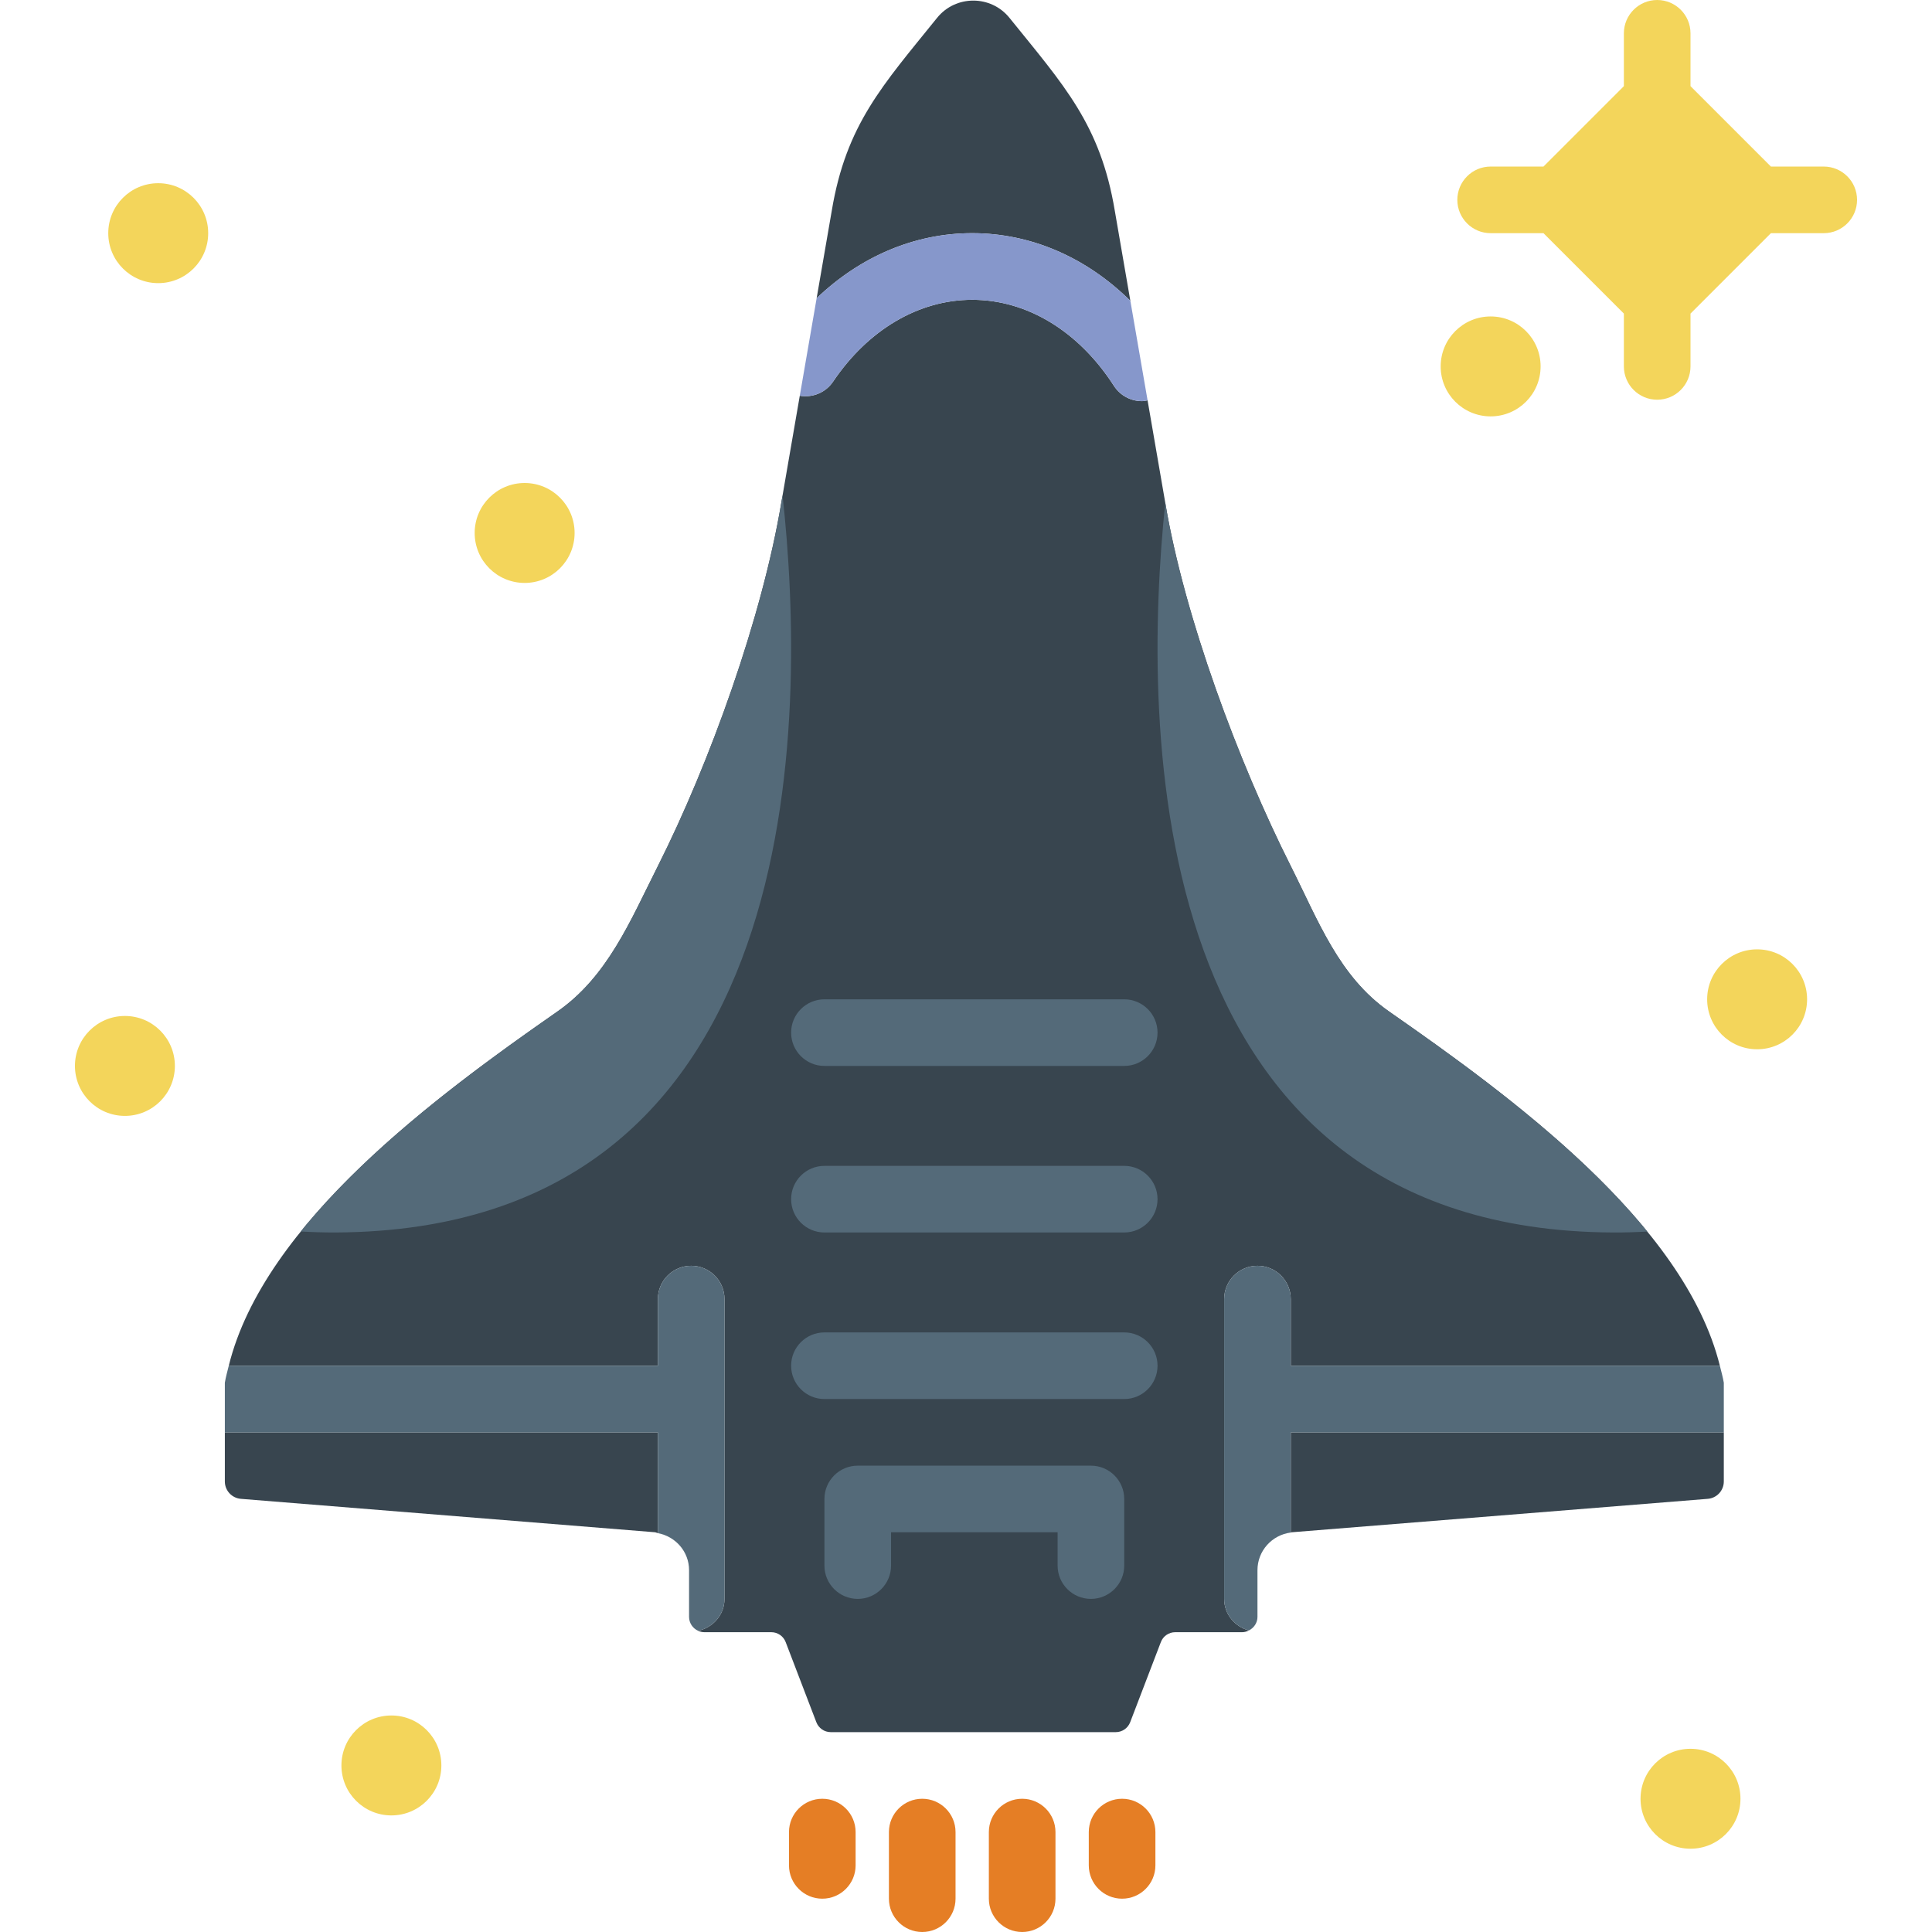
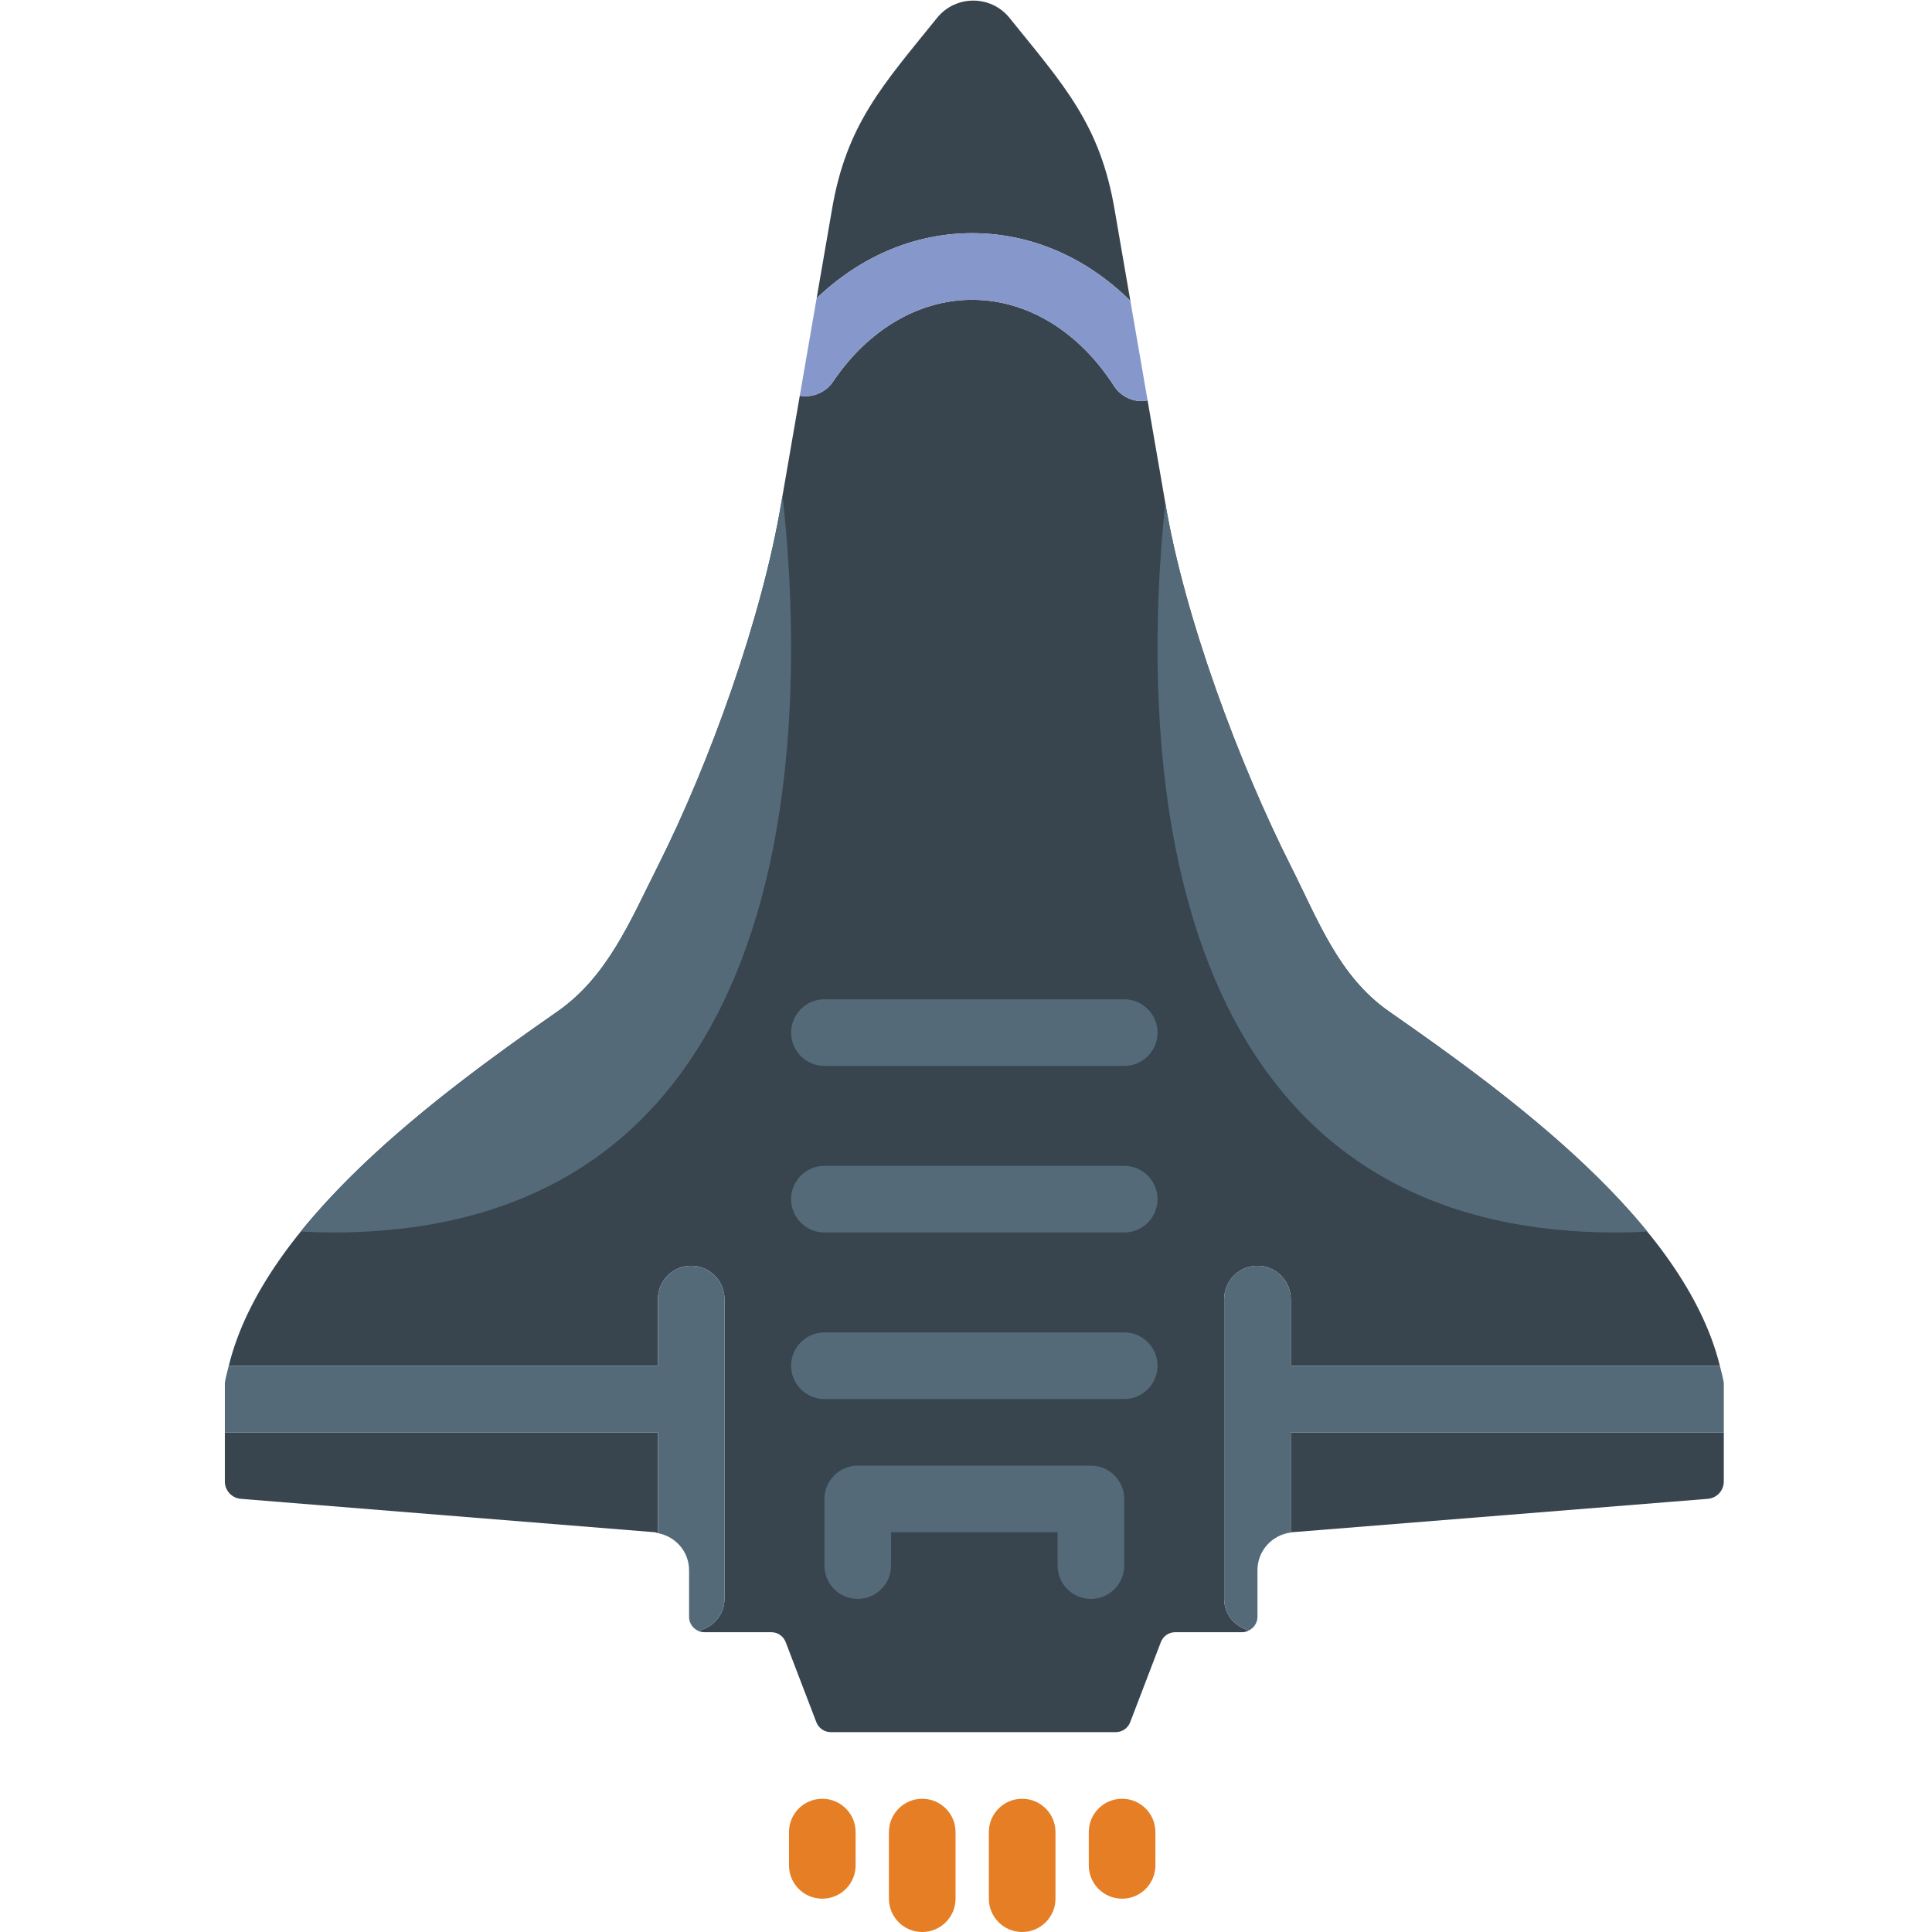
<svg xmlns="http://www.w3.org/2000/svg" height="800px" width="800px" version="1.1" id="Capa_1" viewBox="0 0 58 58" xml:space="preserve">
  <g>
    <path style="fill:#38454F;" d="M36.75,48v-9c0-0.552,0.448-1,1-1s1,0.448,1,1v2h12.881c-1.064-4.299-6.313-8.115-9.927-10.632   c-1.511-1.052-2.126-2.724-2.954-4.368c-1.561-3.099-3.197-7.479-3.769-10.914l-0.53-3.067c-0.056,0.01-0.112,0.024-0.168,0.024   c-0.329,0-0.651-0.162-0.842-0.459C32.384,9.942,30.833,9,29.186,9c-1.603,0-3.125,0.896-4.177,2.458   c-0.227,0.336-0.623,0.487-0.999,0.423l-0.554,3.205C22.883,18.521,21.311,22.901,19.75,26c-0.828,1.644-1.507,3.316-3.018,4.368   C13.118,32.885,7.928,36.701,6.868,41H19.75v-2c0-0.552,0.448-1,1-1s1,0.448,1,1v9c0,0.478-0.343,0.859-0.791,0.958   C21.017,48.984,21.08,49,21.147,49h2.009c0.191,0,0.362,0.118,0.43,0.296l0.922,2.408C24.577,51.882,24.748,52,24.939,52h4.279   h4.279c0.191,0,0.362-0.118,0.431-0.296l0.922-2.408C34.918,49.118,35.089,49,35.28,49h2.009c0.074,0,0.141-0.021,0.203-0.052   C37.068,48.832,36.75,48.461,36.75,48z" />
    <path style="fill:#38454F;" d="M38.75,46.008c0.009-0.001,0.017-0.007,0.026-0.008l12.493-1.004   c0.272-0.022,0.481-0.249,0.481-0.521V43h-13V46.008z" />
    <path style="fill:#38454F;" d="M6.75,43v1.475c0,0.272,0.209,0.499,0.481,0.521l12.43,1.003c0.032,0.003,0.058,0.021,0.089,0.027   V43H6.75z" />
    <path style="fill:#546A79;" d="M21.75,48v-9c0-0.552-0.448-1-1-1s-1,0.448-1,1v2H6.868c-0.042,0.17-0.09,0.339-0.118,0.511V43h13   v3.026c0.535,0.101,0.936,0.558,0.936,1.111v1.402c0,0.187,0.113,0.347,0.273,0.419C21.407,48.859,21.75,48.478,21.75,48z" />
    <path style="fill:#546A79;" d="M51.631,41H38.75v-2c0-0.552-0.448-1-1-1s-1,0.448-1,1v9c0,0.461,0.318,0.832,0.742,0.948   c0.151-0.076,0.258-0.228,0.258-0.409v-1.401c0-0.577,0.431-1.057,1-1.13V43h13v-1.489C51.721,41.339,51.673,41.17,51.631,41z" />
-     <g>
-       <path style="fill:#F3D55B;" d="M54.75,5h-1.586L50.75,2.586V1c0-0.552-0.448-1-1-1s-1,0.448-1,1v1.586L46.336,5H44.75    c-0.552,0-1,0.448-1,1s0.448,1,1,1h1.586l2.414,2.414V11c0,0.552,0.448,1,1,1s1-0.448,1-1V9.414L53.164,7h1.586    c0.552,0,1-0.448,1-1S55.302,5,54.75,5z" />
-       <circle style="fill:#F3D55B;" cx="44.75" cy="11" r="1.5" />
-       <circle style="fill:#F3D55B;" cx="3.75" cy="32" r="1.5" />
-       <circle style="fill:#F3D55B;" cx="4.75" cy="7" r="1.5" />
-       <circle style="fill:#F3D55B;" cx="15.75" cy="16" r="1.5" />
-       <circle style="fill:#F3D55B;" cx="52.75" cy="30" r="1.5" />
-       <circle style="fill:#F3D55B;" cx="11.75" cy="53" r="1.5" />
-       <circle style="fill:#F3D55B;" cx="50.75" cy="54" r="1.5" />
-     </g>
    <g>
      <path style="fill:#E57E25;" d="M24.686,54c-0.552,0-1,0.448-1,1v1c0,0.552,0.448,1,1,1s1-0.448,1-1v-1    C25.686,54.448,25.238,54,24.686,54z" />
      <path style="fill:#E57E25;" d="M27.686,54c-0.552,0-1,0.448-1,1v2c0,0.552,0.448,1,1,1s1-0.448,1-1v-2    C28.686,54.448,28.238,54,27.686,54z" />
      <path style="fill:#E57E25;" d="M30.686,54c-0.552,0-1,0.448-1,1v2c0,0.552,0.448,1,1,1s1-0.448,1-1v-2    C31.686,54.448,31.238,54,30.686,54z" />
      <path style="fill:#E57E25;" d="M33.686,54c-0.552,0-1,0.448-1,1v1c0,0.552,0.448,1,1,1s1-0.448,1-1v-1    C34.686,54.448,34.238,54,33.686,54z" />
    </g>
    <path style="fill:#38454F;" d="M29.186,7c1.762,0,3.423,0.724,4.748,2.031l-0.467-2.704c-0.432-2.59-1.525-3.762-3.162-5.791   c-0.557-0.691-1.616-0.691-2.173,0c-1.637,2.029-2.73,3.2-3.162,5.791l-0.454,2.626C25.829,7.697,27.463,7,29.186,7z" />
    <path style="fill:#8697CB;" d="M29.186,9c1.647,0,3.198,0.942,4.255,2.583c0.191,0.297,0.513,0.459,0.842,0.459   c0.056,0,0.112-0.014,0.168-0.024l-0.517-2.988C32.609,7.724,30.948,7,29.186,7c-1.723,0-3.357,0.697-4.67,1.953l-0.506,2.928   c0.376,0.064,0.772-0.087,0.999-0.423C26.061,9.896,27.583,9,29.186,9z" />
    <g>
      <path style="fill:#546A79;" d="M33.75,40h-9c-0.552,0-1,0.448-1,1s0.448,1,1,1h9c0.552,0,1-0.448,1-1S34.302,40,33.75,40z" />
      <path style="fill:#546A79;" d="M33.75,35h-9c-0.552,0-1,0.448-1,1s0.448,1,1,1h9c0.552,0,1-0.448,1-1S34.302,35,33.75,35z" />
      <path style="fill:#546A79;" d="M24.75,32h9c0.552,0,1-0.448,1-1s-0.448-1-1-1h-9c-0.552,0-1,0.448-1,1S24.198,32,24.75,32z" />
      <path style="fill:#546A79;" d="M32.75,44h-7c-0.552,0-1,0.448-1,1v2c0,0.552,0.448,1,1,1s1-0.448,1-1v-1h5v1c0,0.552,0.448,1,1,1    s1-0.448,1-1v-2C33.75,44.448,33.302,44,32.75,44z" />
    </g>
    <path style="fill:#546A79;" d="M41.704,30.368c-1.511-1.052-2.126-2.724-2.954-4.368c-1.56-3.097-3.194-7.472-3.768-10.906   C34.285,21.77,34.262,36.935,48.429,37c0.364,0.002,0.701-0.01,1.026-0.028C47.312,34.348,44.138,32.063,41.704,30.368z" />
    <path style="fill:#546A79;" d="M23.493,14.87l-0.037,0.216C22.883,18.521,21.311,22.901,19.75,26   c-0.828,1.644-1.507,3.316-3.018,4.368c-2.433,1.694-5.58,3.979-7.704,6.602c0.33,0.019,0.673,0.031,1.043,0.03   C24.403,36.934,24.212,21.419,23.493,14.87z" />
  </g>
</svg>
